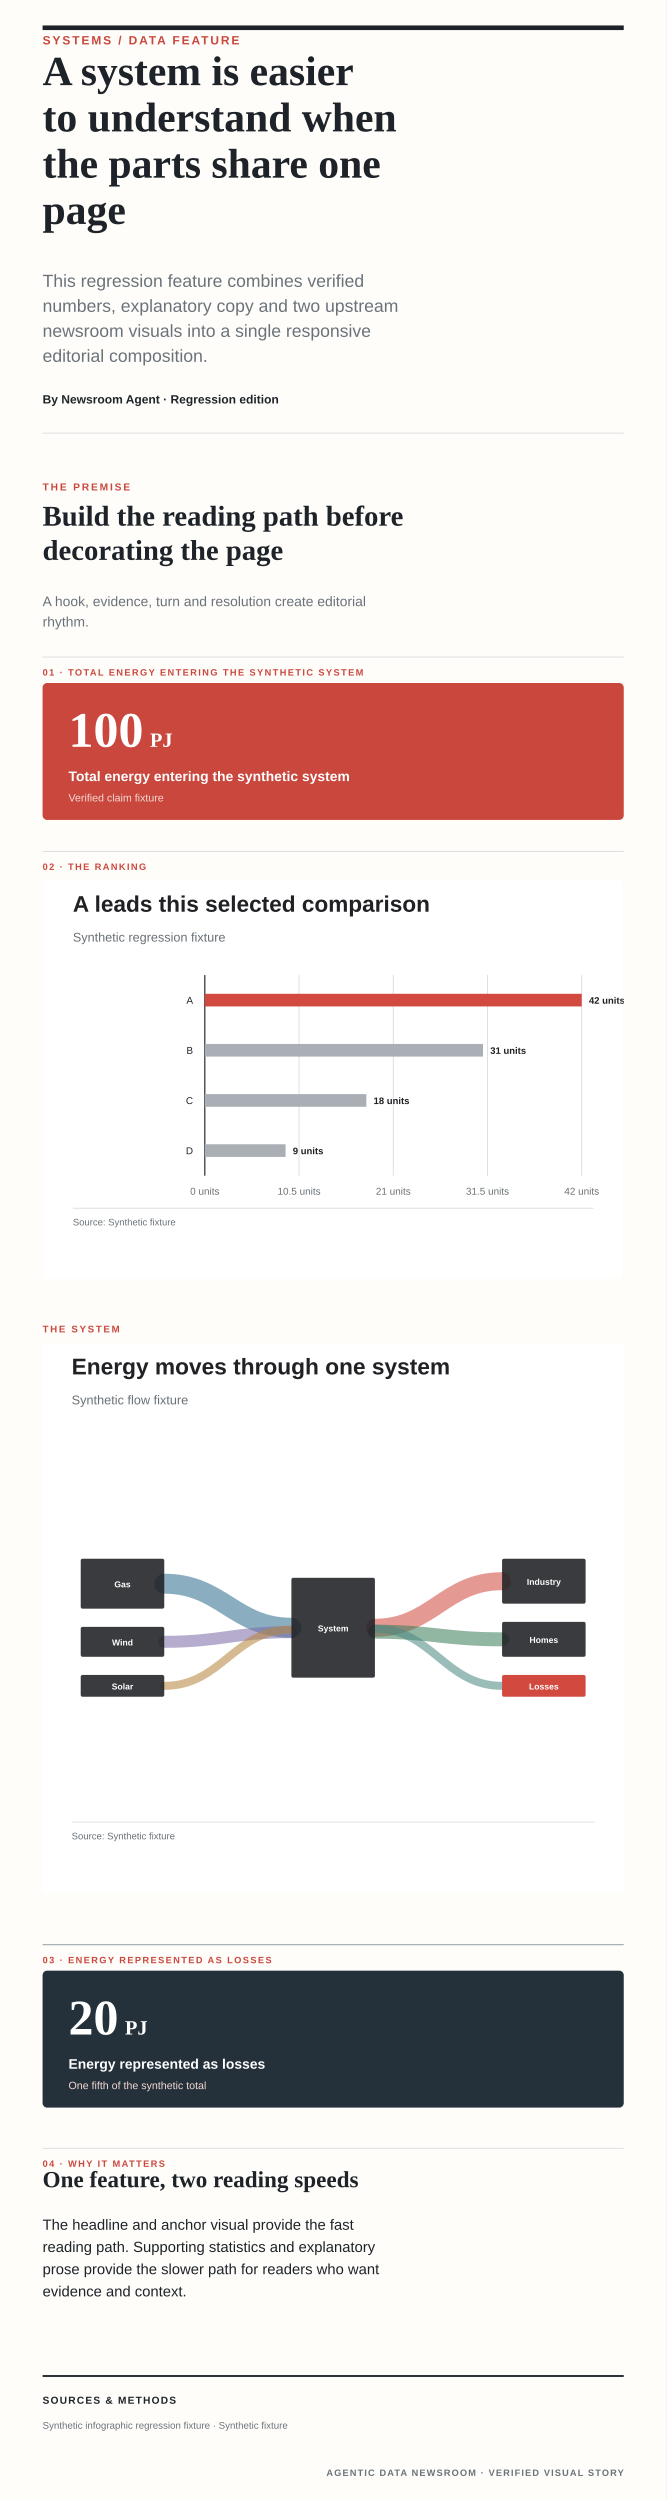
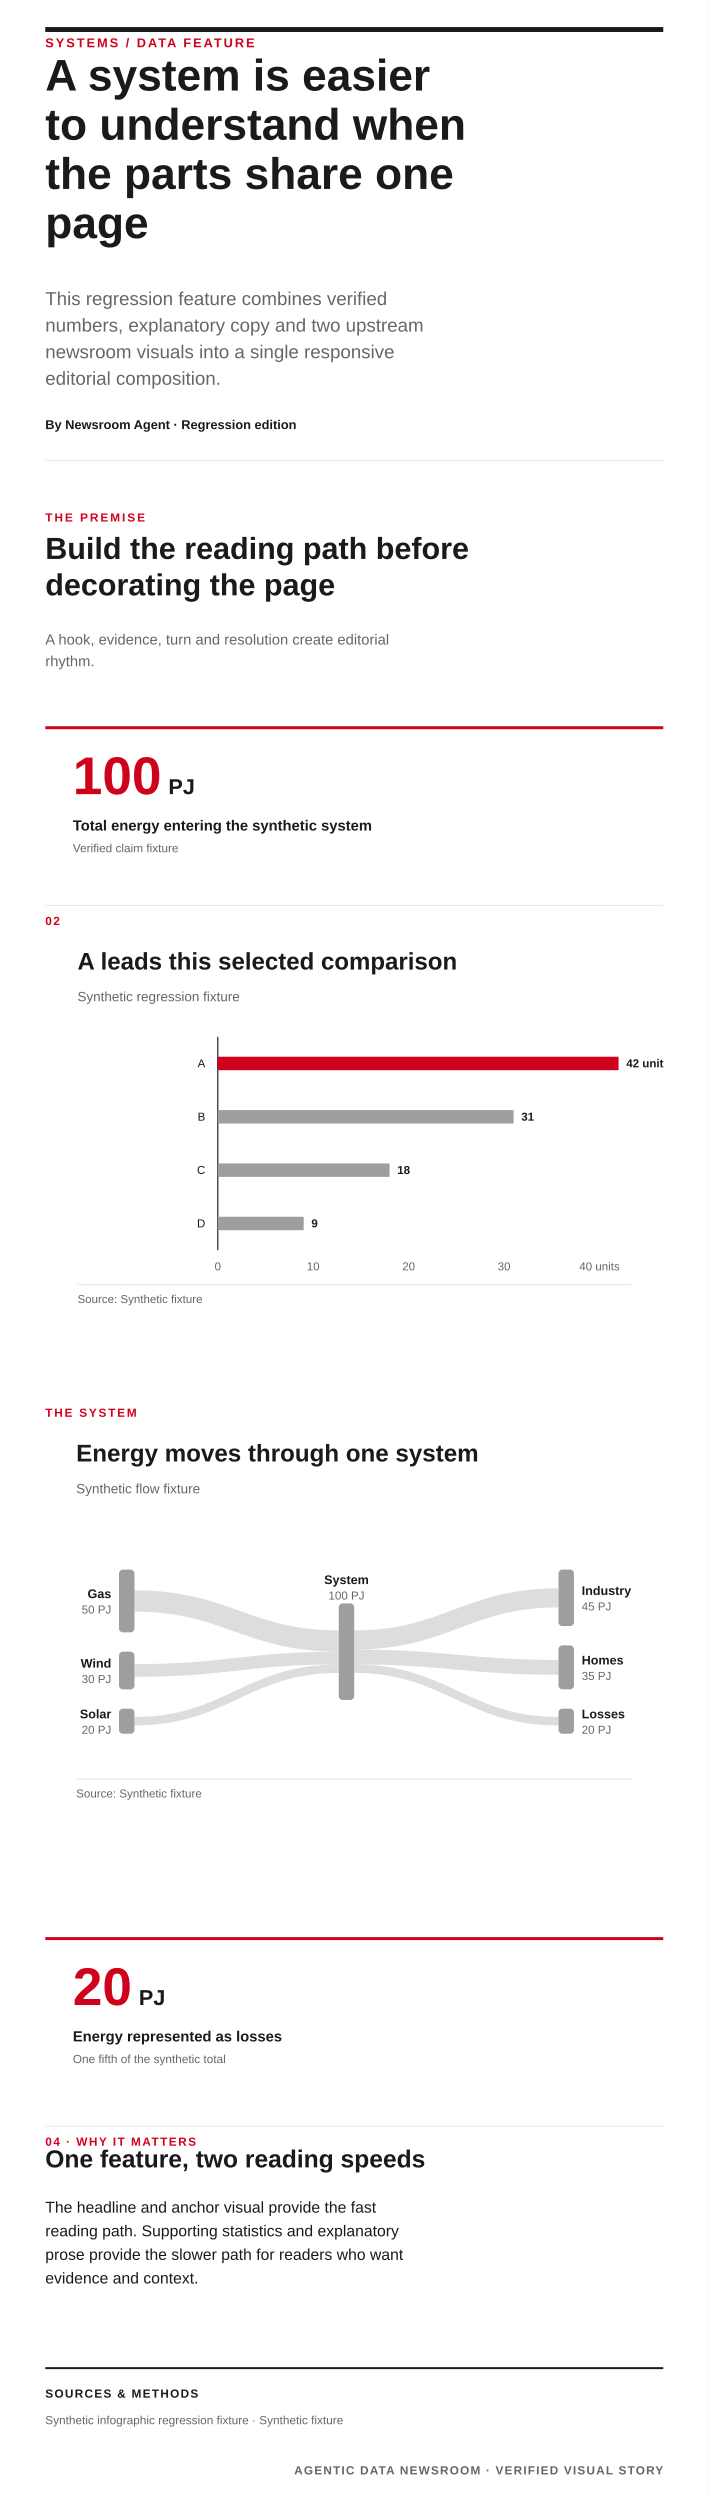
- <svg xmlns="http://www.w3.org/2000/svg" viewBox="0 0 720 2701.406" role="img" aria-labelledby="info-title info-desc" data-infographic-version="1.1.0" data-viewport="mobile" data-layout-strategy="single_column">
-   <rect width="720" height="2701.406" fill="#fffdf9" />
-   <line x1="46" y1="30" x2="674" y2="30" stroke="#1d2329" stroke-width="5" />
-   <text x="46" y="48" font-family="Arial, Helvetica, sans-serif" font-size="13" font-weight="700" letter-spacing="2" fill="#c9473d">SYSTEMS / DATA FEATURE</text>
-   <text x="46" y="92" text-anchor="start" font-family="Georgia, 'Times New Roman', serif" font-size="45" font-weight="700" fill="#1d2329">A system is easier</text>
-   <text x="46" y="142" text-anchor="start" font-family="Georgia, 'Times New Roman', serif" font-size="45" font-weight="700" fill="#1d2329">to understand when</text>
-   <text x="46" y="192" text-anchor="start" font-family="Georgia, 'Times New Roman', serif" font-size="45" font-weight="700" fill="#1d2329">the parts share one</text>
-   <text x="46" y="242" text-anchor="start" font-family="Georgia, 'Times New Roman', serif" font-size="45" font-weight="700" fill="#1d2329">page</text>
-   <text x="46" y="310" text-anchor="start" font-family="Arial, Helvetica, sans-serif" font-size="19" font-weight="400" fill="#69727a">This regression feature combines verified</text>
-   <text x="46" y="337" text-anchor="start" font-family="Arial, Helvetica, sans-serif" font-size="19" font-weight="400" fill="#69727a">numbers, explanatory copy and two upstream</text>
-   <text x="46" y="364" text-anchor="start" font-family="Arial, Helvetica, sans-serif" font-size="19" font-weight="400" fill="#69727a">newsroom visuals into a single responsive</text>
-   <text x="46" y="391" text-anchor="start" font-family="Arial, Helvetica, sans-serif" font-size="19" font-weight="400" fill="#69727a">editorial composition.</text>
-   <text x="46" y="436" font-family="Arial, Helvetica, sans-serif" font-size="13" font-weight="600" fill="#1d2329">By Newsroom Agent  ·  Regression edition</text>
-   <line x1="46" y1="468" x2="674" y2="468" stroke="#d9dde1" stroke-width="1" />
-   <text x="46" y="530" font-family="Arial, Helvetica, sans-serif" font-size="11" font-weight="700" letter-spacing="2" fill="#c9473d">THE PREMISE</text>
-   <text x="46" y="568" text-anchor="start" font-family="Georgia, 'Times New Roman', serif" font-size="31" font-weight="700" fill="#1d2329">Build the reading path before</text>
-   <text x="46" y="605" text-anchor="start" font-family="Georgia, 'Times New Roman', serif" font-size="31" font-weight="700" fill="#1d2329">decorating the page</text>
-   <text x="46" y="655" text-anchor="start" font-family="Arial, Helvetica, sans-serif" font-size="15" font-weight="400" fill="#69727a">A hook, evidence, turn and resolution create editorial</text>
-   <text x="46" y="677" text-anchor="start" font-family="Arial, Helvetica, sans-serif" font-size="15" font-weight="400" fill="#69727a">rhythm.</text>
-   <line x1="46" y1="710" x2="674" y2="710" stroke="#d9dde1" stroke-width="1" />
-   <text x="46" y="730" font-family="Arial, Helvetica, sans-serif" font-size="10" font-weight="700" letter-spacing="1.5" fill="#c9473d">01 · TOTAL ENERGY ENTERING THE SYNTHETIC SYSTEM</text>
-   <rect data-role="hero-stat" data-module-id="stat-total" x="46" y="738" width="628" height="148" rx="5" fill="#c9473d" />
-   <text x="74" y="807" font-family="Georgia, 'Times New Roman', serif" font-size="54" font-weight="700" fill="#ffffff">100<tspan font-size="22" dx="7">PJ</tspan>
+ <svg xmlns="http://www.w3.org/2000/svg" viewBox="0 0 720 2540.481" role="img" aria-labelledby="info-title info-desc" data-infographic-version="1.1.0" data-viewport="mobile" data-layout-strategy="single_column">
+   <rect width="720" height="2540.481" fill="#FFFFFF" />
+   <line x1="46" y1="30" x2="674" y2="30" stroke="#1A1A1A" stroke-width="5" />
+   <text x="46" y="48" font-family="'PingFang SC', 'Heiti SC', 'Noto Sans SC', 'Microsoft YaHei', Arial, Helvetica, sans-serif" font-size="13" font-weight="700" letter-spacing="2" fill="#D0021B">SYSTEMS / DATA FEATURE</text>
+   <text x="46" y="92" text-anchor="start" font-family="'PingFang SC', 'Heiti SC', 'Noto Sans SC', 'Microsoft YaHei', Arial, Helvetica, sans-serif" font-size="45" font-weight="700" fill="#1A1A1A">A system is easier</text>
+   <text x="46" y="142" text-anchor="start" font-family="'PingFang SC', 'Heiti SC', 'Noto Sans SC', 'Microsoft YaHei', Arial, Helvetica, sans-serif" font-size="45" font-weight="700" fill="#1A1A1A">to understand when</text>
+   <text x="46" y="192" text-anchor="start" font-family="'PingFang SC', 'Heiti SC', 'Noto Sans SC', 'Microsoft YaHei', Arial, Helvetica, sans-serif" font-size="45" font-weight="700" fill="#1A1A1A">the parts share one</text>
+   <text x="46" y="242" text-anchor="start" font-family="'PingFang SC', 'Heiti SC', 'Noto Sans SC', 'Microsoft YaHei', Arial, Helvetica, sans-serif" font-size="45" font-weight="700" fill="#1A1A1A">page</text>
+   <text x="46" y="310" text-anchor="start" font-family="'PingFang SC', 'Heiti SC', 'Noto Sans SC', 'Microsoft YaHei', Arial, Helvetica, sans-serif" font-size="19" font-weight="400" fill="#666666">This regression feature combines verified</text>
+   <text x="46" y="337" text-anchor="start" font-family="'PingFang SC', 'Heiti SC', 'Noto Sans SC', 'Microsoft YaHei', Arial, Helvetica, sans-serif" font-size="19" font-weight="400" fill="#666666">numbers, explanatory copy and two upstream</text>
+   <text x="46" y="364" text-anchor="start" font-family="'PingFang SC', 'Heiti SC', 'Noto Sans SC', 'Microsoft YaHei', Arial, Helvetica, sans-serif" font-size="19" font-weight="400" fill="#666666">newsroom visuals into a single responsive</text>
+   <text x="46" y="391" text-anchor="start" font-family="'PingFang SC', 'Heiti SC', 'Noto Sans SC', 'Microsoft YaHei', Arial, Helvetica, sans-serif" font-size="19" font-weight="400" fill="#666666">editorial composition.</text>
+   <text x="46" y="436" font-family="'PingFang SC', 'Heiti SC', 'Noto Sans SC', 'Microsoft YaHei', Arial, Helvetica, sans-serif" font-size="13" font-weight="600" fill="#1A1A1A">By Newsroom Agent  ·  Regression edition</text>
+   <line x1="46" y1="468" x2="674" y2="468" stroke="#E5E5E5" stroke-width="1" />
+   <text x="46" y="530" font-family="'PingFang SC', 'Heiti SC', 'Noto Sans SC', 'Microsoft YaHei', Arial, Helvetica, sans-serif" font-size="12" font-weight="700" letter-spacing="2" fill="#D0021B">THE PREMISE</text>
+   <text x="46" y="568" text-anchor="start" font-family="'PingFang SC', 'Heiti SC', 'Noto Sans SC', 'Microsoft YaHei', Arial, Helvetica, sans-serif" font-size="31" font-weight="700" fill="#1A1A1A">Build the reading path before</text>
+   <text x="46" y="605" text-anchor="start" font-family="'PingFang SC', 'Heiti SC', 'Noto Sans SC', 'Microsoft YaHei', Arial, Helvetica, sans-serif" font-size="31" font-weight="700" fill="#1A1A1A">decorating the page</text>
+   <text x="46" y="655" text-anchor="start" font-family="'PingFang SC', 'Heiti SC', 'Noto Sans SC', 'Microsoft YaHei', Arial, Helvetica, sans-serif" font-size="15" font-weight="400" fill="#666666">A hook, evidence, turn and resolution create editorial</text>
+   <text x="46" y="677" text-anchor="start" font-family="'PingFang SC', 'Heiti SC', 'Noto Sans SC', 'Microsoft YaHei', Arial, Helvetica, sans-serif" font-size="15" font-weight="400" fill="#666666">rhythm.</text>
+   <rect data-role="hero-stat" data-module-id="stat-total" x="46" y="738" width="628" height="3" fill="#D0021B" />
+   <text x="74" y="807" font-family="'PingFang SC', 'Heiti SC', 'Noto Sans SC', 'Microsoft YaHei', Arial, Helvetica, sans-serif" font-size="54" font-weight="700" fill="#D0021B">100<tspan font-size="22" dx="7" fill="#1A1A1A">PJ</tspan>
  </text>
-   <text x="74" y="844" text-anchor="start" font-family="Arial, Helvetica, sans-serif" font-size="15" font-weight="700" fill="#ffffff">Total energy entering the synthetic system</text>
-   <text x="74" y="866" text-anchor="start" font-family="Arial, Helvetica, sans-serif" font-size="11.5" font-weight="400" fill="#f5d9d5">Verified claim fixture</text>
-   <line x1="46" y1="920" x2="674" y2="920" stroke="#d9dde1" stroke-width="1" />
-   <text x="46" y="940" font-family="Arial, Helvetica, sans-serif" font-size="10" font-weight="700" letter-spacing="1.5" fill="#c9473d">02 · THE RANKING</text>
+   <text x="74" y="844" text-anchor="start" font-family="'PingFang SC', 'Heiti SC', 'Noto Sans SC', 'Microsoft YaHei', Arial, Helvetica, sans-serif" font-size="15" font-weight="700" fill="#1A1A1A">Total energy entering the synthetic system</text>
+   <text x="74" y="866" text-anchor="start" font-family="'PingFang SC', 'Heiti SC', 'Noto Sans SC', 'Microsoft YaHei', Arial, Helvetica, sans-serif" font-size="12" font-weight="400" fill="#666666">Verified claim fixture</text>
+   <rect data-role="hero-stat" data-module-id="stat-total" x="46" y="885" width="1" height="1" fill="none" />
+   <line x1="46" y1="920" x2="674" y2="920" stroke="#E5E5E5" stroke-width="1" />
+   <text x="46" y="940" font-family="'PingFang SC', 'Heiti SC', 'Noto Sans SC', 'Microsoft YaHei', Arial, Helvetica, sans-serif" font-size="12" font-weight="700" letter-spacing="1.5" fill="#D0021B">02</text>
  <svg data-role="infographic-visual" data-module-id="bar" x="46" y="952" width="628" height="429.75" viewBox="0 0 640 440" preserveAspectRatio="xMidYMin meet">
-     <rect width="640" height="440" fill="#ffffff" />
-     <text x="32" y="34" text-anchor="start" font-family="Arial, Helvetica, sans-serif" font-size="25" font-weight="700" fill="#202124">A leads this selected comparison</text>
-     <text x="32" y="67" text-anchor="start" font-family="Arial, Helvetica, sans-serif" font-size="14" font-weight="400" fill="#687076">Synthetic regression fixture</text>
-     <line x1="178" y1="104" x2="178" y2="326" stroke="#d9dde1" stroke-width="1" />
-     <text x="178" y="347" text-anchor="middle" font-family="Arial, Helvetica, sans-serif" font-size="11" fill="#687076">0 units</text>
-     <line x1="282.25" y1="104" x2="282.25" y2="326" stroke="#d9dde1" stroke-width="1" />
-     <text x="282.25" y="347" text-anchor="middle" font-family="Arial, Helvetica, sans-serif" font-size="11" fill="#687076">10.5 units</text>
-     <line x1="386.5" y1="104" x2="386.5" y2="326" stroke="#d9dde1" stroke-width="1" />
-     <text x="386.5" y="347" text-anchor="middle" font-family="Arial, Helvetica, sans-serif" font-size="11" fill="#687076">21 units</text>
-     <line x1="490.75" y1="104" x2="490.75" y2="326" stroke="#d9dde1" stroke-width="1" />
-     <text x="490.75" y="347" text-anchor="middle" font-family="Arial, Helvetica, sans-serif" font-size="11" fill="#687076">31.5 units</text>
-     <line x1="595" y1="104" x2="595" y2="326" stroke="#d9dde1" stroke-width="1" />
-     <text x="595" y="347" text-anchor="middle" font-family="Arial, Helvetica, sans-serif" font-size="11" fill="#687076">42 units</text>
-     <line x1="178" y1="104" x2="178" y2="326" stroke="#202124" stroke-width="1.2" />
-     <text x="165" y="135.75" text-anchor="end" font-family="Arial, Helvetica, sans-serif" font-size="11" fill="#202124">A</text>
-     <rect x="178" y="124.75" width="417" height="14" fill="#d1493f" />
-     <text x="603" y="135.75" text-anchor="start" font-family="Arial, Helvetica, sans-serif" font-size="10.5" font-weight="600" fill="#202124">42 units</text>
-     <text x="165" y="191.25" text-anchor="end" font-family="Arial, Helvetica, sans-serif" font-size="11" fill="#202124">B</text>
-     <rect x="178" y="180.25" width="307.786" height="14" fill="#a9afb5" />
-     <text x="493.786" y="191.25" text-anchor="start" font-family="Arial, Helvetica, sans-serif" font-size="10.5" font-weight="600" fill="#202124">31 units</text>
-     <text x="165" y="246.75" text-anchor="end" font-family="Arial, Helvetica, sans-serif" font-size="11" fill="#202124">C</text>
-     <rect x="178" y="235.75" width="178.714" height="14" fill="#a9afb5" />
-     <text x="364.714" y="246.75" text-anchor="start" font-family="Arial, Helvetica, sans-serif" font-size="10.5" font-weight="600" fill="#202124">18 units</text>
-     <text x="165" y="302.25" text-anchor="end" font-family="Arial, Helvetica, sans-serif" font-size="11" fill="#202124">D</text>
-     <rect x="178" y="291.25" width="89.357" height="14" fill="#a9afb5" />
-     <text x="275.357" y="302.25" text-anchor="start" font-family="Arial, Helvetica, sans-serif" font-size="10.5" font-weight="600" fill="#202124">9 units</text>
-     <line x1="32" y1="362" x2="608" y2="362" stroke="#d9dde1" stroke-width="1" />
-     <text x="32" y="381" text-anchor="start" font-family="Arial, Helvetica, sans-serif" font-size="10.5" font-weight="400" fill="#687076">Source: Synthetic fixture</text>
+     <rect width="640" height="440" fill="#FFFFFF" />
+     <text x="32" y="34" text-anchor="start" font-family="'PingFang SC', 'Heiti SC', 'Noto Sans SC', 'Microsoft YaHei', Arial, Helvetica, sans-serif" font-size="25" font-weight="700" fill="#1A1A1A">A leads this selected comparison</text>
+     <text x="32" y="67" text-anchor="start" font-family="'PingFang SC', 'Heiti SC', 'Noto Sans SC', 'Microsoft YaHei', Arial, Helvetica, sans-serif" font-size="14" font-weight="400" fill="#666666">Synthetic regression fixture</text>
+     <text x="178" y="347" text-anchor="middle" font-family="'PingFang SC', 'Heiti SC', 'Noto Sans SC', 'Microsoft YaHei', Arial, Helvetica, sans-serif" font-size="12" fill="#666666">0</text>
+     <text x="277.286" y="347" text-anchor="middle" font-family="'PingFang SC', 'Heiti SC', 'Noto Sans SC', 'Microsoft YaHei', Arial, Helvetica, sans-serif" font-size="12" fill="#666666">10</text>
+     <text x="376.571" y="347" text-anchor="middle" font-family="'PingFang SC', 'Heiti SC', 'Noto Sans SC', 'Microsoft YaHei', Arial, Helvetica, sans-serif" font-size="12" fill="#666666">20</text>
+     <text x="475.857" y="347" text-anchor="middle" font-family="'PingFang SC', 'Heiti SC', 'Noto Sans SC', 'Microsoft YaHei', Arial, Helvetica, sans-serif" font-size="12" fill="#666666">30</text>
+     <text x="575.143" y="347" text-anchor="middle" font-family="'PingFang SC', 'Heiti SC', 'Noto Sans SC', 'Microsoft YaHei', Arial, Helvetica, sans-serif" font-size="12" fill="#666666">40 units</text>
+     <line x1="178" y1="104" x2="178" y2="326" stroke="#1A1A1A" stroke-width="1.2" />
+     <text x="165" y="135.75" text-anchor="end" font-family="'PingFang SC', 'Heiti SC', 'Noto Sans SC', 'Microsoft YaHei', Arial, Helvetica, sans-serif" font-size="12" fill="#1A1A1A">A</text>
+     <rect data-role="data-bar" x="178" y="124.75" width="417" height="14" fill="#D0021B" />
+     <text x="603" y="135.75" text-anchor="start" font-family="'PingFang SC', 'Heiti SC', 'Noto Sans SC', 'Microsoft YaHei', Arial, Helvetica, sans-serif" font-size="12" font-weight="600" fill="#1A1A1A">42 units</text>
+     <text x="165" y="191.25" text-anchor="end" font-family="'PingFang SC', 'Heiti SC', 'Noto Sans SC', 'Microsoft YaHei', Arial, Helvetica, sans-serif" font-size="12" fill="#1A1A1A">B</text>
+     <rect data-role="data-bar" x="178" y="180.25" width="307.786" height="14" fill="#9E9E9E" />
+     <text x="493.786" y="191.25" text-anchor="start" font-family="'PingFang SC', 'Heiti SC', 'Noto Sans SC', 'Microsoft YaHei', Arial, Helvetica, sans-serif" font-size="12" font-weight="600" fill="#1A1A1A">31</text>
+     <text x="165" y="246.75" text-anchor="end" font-family="'PingFang SC', 'Heiti SC', 'Noto Sans SC', 'Microsoft YaHei', Arial, Helvetica, sans-serif" font-size="12" fill="#1A1A1A">C</text>
+     <rect data-role="data-bar" x="178" y="235.75" width="178.714" height="14" fill="#9E9E9E" />
+     <text x="364.714" y="246.75" text-anchor="start" font-family="'PingFang SC', 'Heiti SC', 'Noto Sans SC', 'Microsoft YaHei', Arial, Helvetica, sans-serif" font-size="12" font-weight="600" fill="#1A1A1A">18</text>
+     <text x="165" y="302.25" text-anchor="end" font-family="'PingFang SC', 'Heiti SC', 'Noto Sans SC', 'Microsoft YaHei', Arial, Helvetica, sans-serif" font-size="12" fill="#1A1A1A">D</text>
+     <rect data-role="data-bar" x="178" y="291.25" width="89.357" height="14" fill="#9E9E9E" />
+     <text x="275.357" y="302.25" text-anchor="start" font-family="'PingFang SC', 'Heiti SC', 'Noto Sans SC', 'Microsoft YaHei', Arial, Helvetica, sans-serif" font-size="12" font-weight="600" fill="#1A1A1A">9</text>
+     <line x1="32" y1="362" x2="608" y2="362" stroke="#E5E5E5" stroke-width="1" />
+     <text x="32" y="381" text-anchor="start" font-family="'PingFang SC', 'Heiti SC', 'Noto Sans SC', 'Microsoft YaHei', Arial, Helvetica, sans-serif" font-size="12" font-weight="400" fill="#666666">Source: Synthetic fixture</text>
  </svg>
-   <text x="46" y="1439.75" font-family="Arial, Helvetica, sans-serif" font-size="10.5" font-weight="700" letter-spacing="1.8" fill="#c9473d">THE SYSTEM</text>
-   <svg data-role="infographic-visual" data-module-id="flow" x="46" y="1451.75" width="628" height="593.656" viewBox="0 0 640 605" preserveAspectRatio="xMidYMin meet">
-     <rect width="640" height="605" fill="#ffffff" />
-     <text x="32" y="34" text-anchor="start" font-family="Arial, Helvetica, sans-serif" font-size="25" font-weight="700" fill="#202124">Energy moves through one system</text>
-     <text x="32" y="67" text-anchor="start" font-family="Arial, Helvetica, sans-serif" font-size="14" font-weight="400" fill="#687076">Synthetic flow fixture</text>
-     <path data-role="flow-hit" data-flow-key="Gas→System" d="M134,264.5 C197,264.5 211,313 274,313" fill="none" stroke="transparent" stroke-width="55" stroke-linecap="round" pointer-events="stroke" />
-     <path data-role="flow-link" data-flow-key="Gas→System" d="M134,264.5 C197,264.5 211,313 274,313" fill="none" stroke="#2f6f8f" stroke-width="22" stroke-opacity="0.56" stroke-linecap="round" pointer-events="none" />
-     <path data-role="flow-hit" data-flow-key="System→Industry" d="M366,313 C429,313 443,261.75 506,261.75" fill="none" stroke="transparent" stroke-width="49.5" stroke-linecap="round" pointer-events="stroke" />
-     <path data-role="flow-link" data-flow-key="System→Industry" d="M366,313 C429,313 443,261.75 506,261.75" fill="none" stroke="#d1493f" stroke-width="19.8" stroke-opacity="0.56" stroke-linecap="round" pointer-events="none" />
-     <path data-role="flow-hit" data-flow-key="System→Homes" d="M366,317.356 C429,317.356 443,325.75 506,325.75" fill="none" stroke="transparent" stroke-width="38.5" stroke-linecap="round" pointer-events="stroke" />
-     <path data-role="flow-link" data-flow-key="System→Homes" d="M366,317.356 C429,317.356 443,325.75 506,325.75" fill="none" stroke="#3c7d5a" stroke-width="15.4" stroke-opacity="0.56" stroke-linecap="round" pointer-events="none" />
-     <path data-role="flow-hit" data-flow-key="Wind→System" d="M134,328.5 C197,328.5 211,317.84 274,317.84" fill="none" stroke="transparent" stroke-width="33" stroke-linecap="round" pointer-events="stroke" />
-     <path data-role="flow-link" data-flow-key="Wind→System" d="M134,328.5 C197,328.5 211,317.84 274,317.84" fill="none" stroke="#7b6ba8" stroke-width="13.2" stroke-opacity="0.56" stroke-linecap="round" pointer-events="none" />
-     <path data-role="flow-hit" data-flow-key="Solar→System" d="M134,377 C197,377 211,314.936 274,314.936" fill="none" stroke="transparent" stroke-width="22" stroke-linecap="round" pointer-events="stroke" />
-     <path data-role="flow-link" data-flow-key="Solar→System" d="M134,377 C197,377 211,314.936 274,314.936" fill="none" stroke="#b7843e" stroke-width="8.8" stroke-opacity="0.56" stroke-linecap="round" pointer-events="none" />
-     <path data-role="flow-hit" data-flow-key="System→Losses" d="M366,313.968 C429,313.968 443,377 506,377" fill="none" stroke="transparent" stroke-width="22" stroke-linecap="round" pointer-events="stroke" />
-     <path data-role="flow-link" data-flow-key="System→Losses" d="M366,313.968 C429,313.968 443,377 506,377" fill="none" stroke="#4c8a83" stroke-width="8.8" stroke-opacity="0.56" stroke-linecap="round" pointer-events="none" />
-     <rect data-role="flow-node" x="42" y="237" width="92" height="55" rx="2" fill="#202124" opacity="0.88" />
-     <text x="88" y="268.5" text-anchor="middle" font-family="Arial, Helvetica, sans-serif" font-size="9.5" font-weight="600" fill="#fff">Gas</text>
-     <rect data-role="flow-node" x="42" y="312" width="92" height="33" rx="2" fill="#202124" opacity="0.88" />
-     <text x="88" y="332.5" text-anchor="middle" font-family="Arial, Helvetica, sans-serif" font-size="9.5" font-weight="600" fill="#fff">Wind</text>
-     <rect data-role="flow-node" x="42" y="365" width="92" height="24" rx="2" fill="#202124" opacity="0.88" />
-     <text x="88" y="381" text-anchor="middle" font-family="Arial, Helvetica, sans-serif" font-size="9.5" font-weight="600" fill="#fff">Solar</text>
-     <rect data-role="flow-node" x="274" y="258" width="92" height="110" rx="2" fill="#202124" opacity="0.88" />
-     <text x="320" y="317" text-anchor="middle" font-family="Arial, Helvetica, sans-serif" font-size="9.5" font-weight="600" fill="#fff">System</text>
-     <rect data-role="flow-node" x="506" y="237" width="92" height="49.5" rx="2" fill="#202124" opacity="0.88" />
-     <text x="552" y="265.75" text-anchor="middle" font-family="Arial, Helvetica, sans-serif" font-size="9.5" font-weight="600" fill="#fff">Industry</text>
-     <rect data-role="flow-node" x="506" y="306.5" width="92" height="38.5" rx="2" fill="#202124" opacity="0.88" />
-     <text x="552" y="329.75" text-anchor="middle" font-family="Arial, Helvetica, sans-serif" font-size="9.5" font-weight="600" fill="#fff">Homes</text>
-     <rect data-role="flow-node" x="506" y="365" width="92" height="24" rx="2" fill="#d1493f" opacity="1" />
-     <text x="552" y="381" text-anchor="middle" font-family="Arial, Helvetica, sans-serif" font-size="9.5" font-weight="600" fill="#fff">Losses</text>
-     <line x1="32" y1="527" x2="608" y2="527" stroke="#d9dde1" stroke-width="1" />
-     <text x="32" y="546" text-anchor="start" font-family="Arial, Helvetica, sans-serif" font-size="10.5" font-weight="400" fill="#687076">Source: Synthetic fixture</text>
+   <text x="46" y="1439.75" font-family="'PingFang SC', 'Heiti SC', 'Noto Sans SC', 'Microsoft YaHei', Arial, Helvetica, sans-serif" font-size="12" font-weight="700" letter-spacing="1.8" fill="#D0021B">THE SYSTEM</text>
+   <svg data-role="infographic-visual" data-module-id="flow" x="46" y="1451.75" width="628" height="432.731" viewBox="0 0 640 441" preserveAspectRatio="xMidYMin meet">
+     <rect width="640" height="441" fill="#FFFFFF" />
+     <text x="32" y="34" text-anchor="start" font-family="'PingFang SC', 'Heiti SC', 'Noto Sans SC', 'Microsoft YaHei', Arial, Helvetica, sans-serif" font-size="25" font-weight="700" fill="#1A1A1A">Energy moves through one system</text>
+     <text x="32" y="67" text-anchor="start" font-family="'PingFang SC', 'Heiti SC', 'Noto Sans SC', 'Microsoft YaHei', Arial, Helvetica, sans-serif" font-size="14" font-weight="400" fill="#666666">Synthetic flow fixture</text>
+     <path data-role="flow-hit" data-flow-key="Solar→System" d="M92.36,303 C187.571,303 208.729,248.6 303.94,248.6" fill="none" stroke="transparent" stroke-width="22" stroke-linecap="round" pointer-events="stroke" />
+     <path data-role="flow-link" data-flow-key="Solar→System" d="M92.36,303 C187.571,303 208.729,248.6 303.94,248.6" fill="none" stroke="#9E9E9E" stroke-width="8.8" stroke-opacity="0.35" stroke-linecap="butt" pointer-events="none" />
+     <path data-role="flow-hit" data-flow-key="Wind→System" d="M92.36,250.5 C187.571,250.5 208.729,237.6 303.94,237.6" fill="none" stroke="transparent" stroke-width="33" stroke-linecap="round" pointer-events="stroke" />
+     <path data-role="flow-link" data-flow-key="Wind→System" d="M92.36,250.5 C187.571,250.5 208.729,237.6 303.94,237.6" fill="none" stroke="#9E9E9E" stroke-width="13.2" stroke-opacity="0.35" stroke-linecap="butt" pointer-events="none" />
+     <path data-role="flow-hit" data-flow-key="Gas→System" d="M92.36,178.5 C187.571,178.5 208.729,220 303.94,220" fill="none" stroke="transparent" stroke-width="55" stroke-linecap="round" pointer-events="stroke" />
+     <path data-role="flow-link" data-flow-key="Gas→System" d="M92.36,178.5 C187.571,178.5 208.729,220 303.94,220" fill="none" stroke="#9E9E9E" stroke-width="22" stroke-opacity="0.35" stroke-linecap="butt" pointer-events="none" />
+     <path data-role="flow-hit" data-flow-key="System→Homes" d="M319.94,236.5 C415.151,236.5 436.309,247.25 531.52,247.25" fill="none" stroke="transparent" stroke-width="38.5" stroke-linecap="round" pointer-events="stroke" />
+     <path data-role="flow-link" data-flow-key="System→Homes" d="M319.94,236.5 C415.151,236.5 436.309,247.25 531.52,247.25" fill="none" stroke="#9E9E9E" stroke-width="15.4" stroke-opacity="0.35" stroke-linecap="butt" pointer-events="none" />
+     <path data-role="flow-hit" data-flow-key="System→Industry" d="M319.94,218.9 C415.151,218.9 436.309,175.25 531.52,175.25" fill="none" stroke="transparent" stroke-width="49.5" stroke-linecap="round" pointer-events="stroke" />
+     <path data-role="flow-link" data-flow-key="System→Industry" d="M319.94,218.9 C415.151,218.9 436.309,175.25 531.52,175.25" fill="none" stroke="#9E9E9E" stroke-width="19.8" stroke-opacity="0.35" stroke-linecap="butt" pointer-events="none" />
+     <path data-role="flow-hit" data-flow-key="System→Losses" d="M319.94,248.6 C415.151,248.6 436.309,303 531.52,303" fill="none" stroke="transparent" stroke-width="22" stroke-linecap="round" pointer-events="stroke" />
+     <path data-role="flow-link" data-flow-key="System→Losses" d="M319.94,248.6 C415.151,248.6 436.309,303 531.52,303" fill="none" stroke="#9E9E9E" stroke-width="8.8" stroke-opacity="0.35" stroke-linecap="butt" pointer-events="none" />
+     <rect data-role="flow-node" data-value="50" x="76.36" y="146" width="16" height="65" rx="4" fill="#9E9E9E" />
+     <text data-role="flow-node-label" x="68.36" y="175.5" text-anchor="end" font-family="'PingFang SC', 'Heiti SC', 'Noto Sans SC', 'Microsoft YaHei', Arial, Helvetica, sans-serif" font-size="13" font-weight="700" fill="#1A1A1A">Gas</text>
+     <text data-role="flow-node-value" x="68.36" y="191.5" text-anchor="end" font-family="'PingFang SC', 'Heiti SC', 'Noto Sans SC', 'Microsoft YaHei', Arial, Helvetica, sans-serif" font-size="12" fill="#666666">50 PJ</text>
+     <rect data-role="flow-node" data-value="30" x="76.36" y="231" width="16" height="39" rx="4" fill="#9E9E9E" />
+     <text data-role="flow-node-label" x="68.36" y="247.5" text-anchor="end" font-family="'PingFang SC', 'Heiti SC', 'Noto Sans SC', 'Microsoft YaHei', Arial, Helvetica, sans-serif" font-size="13" font-weight="700" fill="#1A1A1A">Wind</text>
+     <text data-role="flow-node-value" x="68.36" y="263.5" text-anchor="end" font-family="'PingFang SC', 'Heiti SC', 'Noto Sans SC', 'Microsoft YaHei', Arial, Helvetica, sans-serif" font-size="12" fill="#666666">30 PJ</text>
+     <rect data-role="flow-node" data-value="20" x="76.36" y="290" width="16" height="26" rx="4" fill="#9E9E9E" />
+     <text data-role="flow-node-label" x="68.36" y="300" text-anchor="end" font-family="'PingFang SC', 'Heiti SC', 'Noto Sans SC', 'Microsoft YaHei', Arial, Helvetica, sans-serif" font-size="13" font-weight="700" fill="#1A1A1A">Solar</text>
+     <text data-role="flow-node-value" x="68.36" y="316" text-anchor="end" font-family="'PingFang SC', 'Heiti SC', 'Noto Sans SC', 'Microsoft YaHei', Arial, Helvetica, sans-serif" font-size="12" fill="#666666">20 PJ</text>
+     <rect data-role="flow-node" data-value="100" x="303.94" y="181" width="16" height="100" rx="4" fill="#9E9E9E" />
+     <text data-role="flow-node-label" x="311.94" y="161" text-anchor="middle" font-family="'PingFang SC', 'Heiti SC', 'Noto Sans SC', 'Microsoft YaHei', Arial, Helvetica, sans-serif" font-size="13" font-weight="700" fill="#1A1A1A">System</text>
+     <text data-role="flow-node-value" x="311.94" y="177" text-anchor="middle" font-family="'PingFang SC', 'Heiti SC', 'Noto Sans SC', 'Microsoft YaHei', Arial, Helvetica, sans-serif" font-size="12" fill="#666666">100 PJ</text>
+     <rect data-role="flow-node" data-value="45" x="531.52" y="146" width="16" height="58.5" rx="4" fill="#9E9E9E" />
+     <text data-role="flow-node-label" x="555.52" y="172.25" text-anchor="start" font-family="'PingFang SC', 'Heiti SC', 'Noto Sans SC', 'Microsoft YaHei', Arial, Helvetica, sans-serif" font-size="13" font-weight="700" fill="#1A1A1A">Industry</text>
+     <text data-role="flow-node-value" x="555.52" y="188.25" text-anchor="start" font-family="'PingFang SC', 'Heiti SC', 'Noto Sans SC', 'Microsoft YaHei', Arial, Helvetica, sans-serif" font-size="12" fill="#666666">45 PJ</text>
+     <rect data-role="flow-node" data-value="35" x="531.52" y="224.5" width="16" height="45.5" rx="4" fill="#9E9E9E" />
+     <text data-role="flow-node-label" x="555.52" y="244.25" text-anchor="start" font-family="'PingFang SC', 'Heiti SC', 'Noto Sans SC', 'Microsoft YaHei', Arial, Helvetica, sans-serif" font-size="13" font-weight="700" fill="#1A1A1A">Homes</text>
+     <text data-role="flow-node-value" x="555.52" y="260.25" text-anchor="start" font-family="'PingFang SC', 'Heiti SC', 'Noto Sans SC', 'Microsoft YaHei', Arial, Helvetica, sans-serif" font-size="12" fill="#666666">35 PJ</text>
+     <rect data-role="flow-node" data-value="20" x="531.52" y="290" width="16" height="26" rx="4" fill="#9E9E9E" />
+     <text data-role="flow-node-label" x="555.52" y="300" text-anchor="start" font-family="'PingFang SC', 'Heiti SC', 'Noto Sans SC', 'Microsoft YaHei', Arial, Helvetica, sans-serif" font-size="13" font-weight="700" fill="#1A1A1A">Losses</text>
+     <text data-role="flow-node-value" x="555.52" y="316" text-anchor="start" font-family="'PingFang SC', 'Heiti SC', 'Noto Sans SC', 'Microsoft YaHei', Arial, Helvetica, sans-serif" font-size="12" fill="#666666">20 PJ</text>
+     <line x1="32" y1="363" x2="608" y2="363" stroke="#E5E5E5" stroke-width="1" />
+     <text x="32" y="382" text-anchor="start" font-family="'PingFang SC', 'Heiti SC', 'Noto Sans SC', 'Microsoft YaHei', Arial, Helvetica, sans-serif" font-size="12" font-weight="400" fill="#666666">Source: Synthetic fixture</text>
  </svg>
-   <line x1="46" y1="2101.406" x2="674" y2="2101.406" stroke="#8a959d" stroke-width="1" />
-   <text x="46" y="2121.406" font-family="Arial, Helvetica, sans-serif" font-size="10" font-weight="700" letter-spacing="1.5" fill="#c9473d">03 · ENERGY REPRESENTED AS LOSSES</text>
-   <rect data-role="hero-stat" data-module-id="stat-loss" x="46" y="2129.406" width="628" height="148" rx="5" fill="#24313a" />
-   <text x="74" y="2198.406" font-family="Georgia, 'Times New Roman', serif" font-size="54" font-weight="700" fill="#ffffff">20<tspan font-size="22" dx="7">PJ</tspan>
+   <rect data-role="hero-stat" data-module-id="stat-loss" x="46" y="1968.481" width="628" height="3" fill="#D0021B" />
+   <text x="74" y="2037.481" font-family="'PingFang SC', 'Heiti SC', 'Noto Sans SC', 'Microsoft YaHei', Arial, Helvetica, sans-serif" font-size="54" font-weight="700" fill="#D0021B">20<tspan font-size="22" dx="7" fill="#1A1A1A">PJ</tspan>
  </text>
-   <text x="74" y="2235.406" text-anchor="start" font-family="Arial, Helvetica, sans-serif" font-size="15" font-weight="700" fill="#ffffff">Energy represented as losses</text>
-   <text x="74" y="2257.406" text-anchor="start" font-family="Arial, Helvetica, sans-serif" font-size="11.5" font-weight="400" fill="#f5d9d5">One fifth of the synthetic total</text>
-   <line x1="46" y1="2321.406" x2="674" y2="2321.406" stroke="#d9dde1" stroke-width="1" />
-   <text x="46" y="2341.406" font-family="Arial, Helvetica, sans-serif" font-size="10" font-weight="700" letter-spacing="1.5" fill="#c9473d">04 · WHY IT MATTERS</text>
-   <text x="46" y="2363.406" text-anchor="start" font-family="Georgia, 'Times New Roman', serif" font-size="25" font-weight="700" fill="#1d2329">One feature, two reading speeds</text>
-   <text x="46" y="2409.406" text-anchor="start" font-family="Arial, Helvetica, sans-serif" font-size="16" font-weight="400" fill="#1d2329">The headline and anchor visual provide the fast</text>
-   <text x="46" y="2433.406" text-anchor="start" font-family="Arial, Helvetica, sans-serif" font-size="16" font-weight="400" fill="#1d2329">reading path. Supporting statistics and explanatory</text>
-   <text x="46" y="2457.406" text-anchor="start" font-family="Arial, Helvetica, sans-serif" font-size="16" font-weight="400" fill="#1d2329">prose provide the slower path for readers who want</text>
-   <text x="46" y="2481.406" text-anchor="start" font-family="Arial, Helvetica, sans-serif" font-size="16" font-weight="400" fill="#1d2329">evidence and context.</text>
-   <line x1="46" y1="2567.406" x2="674" y2="2567.406" stroke="#1d2329" stroke-width="2" />
-   <text x="46" y="2597.406" font-family="Arial, Helvetica, sans-serif" font-size="11" font-weight="700" letter-spacing="1.3" fill="#1d2329">SOURCES &amp; METHODS</text>
-   <text x="46" y="2624.406" text-anchor="start" font-family="Arial, Helvetica, sans-serif" font-size="10.5" font-weight="400" fill="#69727a">Synthetic infographic regression fixture · Synthetic fixture</text>
-   <text x="674" y="2675.406" text-anchor="end" font-family="Arial, Helvetica, sans-serif" font-size="10" font-weight="700" letter-spacing="1.2" fill="#69727a">AGENTIC DATA NEWSROOM · VERIFIED VISUAL STORY</text>
+   <text x="74" y="2074.481" text-anchor="start" font-family="'PingFang SC', 'Heiti SC', 'Noto Sans SC', 'Microsoft YaHei', Arial, Helvetica, sans-serif" font-size="15" font-weight="700" fill="#1A1A1A">Energy represented as losses</text>
+   <text x="74" y="2096.481" text-anchor="start" font-family="'PingFang SC', 'Heiti SC', 'Noto Sans SC', 'Microsoft YaHei', Arial, Helvetica, sans-serif" font-size="12" font-weight="400" fill="#666666">One fifth of the synthetic total</text>
+   <rect data-role="hero-stat" data-module-id="stat-loss" x="46" y="2115.481" width="1" height="1" fill="none" />
+   <line x1="46" y1="2160.481" x2="674" y2="2160.481" stroke="#E5E5E5" stroke-width="1" />
+   <text x="46" y="2180.481" font-family="'PingFang SC', 'Heiti SC', 'Noto Sans SC', 'Microsoft YaHei', Arial, Helvetica, sans-serif" font-size="12" font-weight="700" letter-spacing="1.5" fill="#D0021B">04 · WHY IT MATTERS</text>
+   <text x="46" y="2202.481" text-anchor="start" font-family="'PingFang SC', 'Heiti SC', 'Noto Sans SC', 'Microsoft YaHei', Arial, Helvetica, sans-serif" font-size="25" font-weight="700" fill="#1A1A1A">One feature, two reading speeds</text>
+   <text x="46" y="2248.481" text-anchor="start" font-family="'PingFang SC', 'Heiti SC', 'Noto Sans SC', 'Microsoft YaHei', Arial, Helvetica, sans-serif" font-size="16" font-weight="400" fill="#1A1A1A">The headline and anchor visual provide the fast</text>
+   <text x="46" y="2272.481" text-anchor="start" font-family="'PingFang SC', 'Heiti SC', 'Noto Sans SC', 'Microsoft YaHei', Arial, Helvetica, sans-serif" font-size="16" font-weight="400" fill="#1A1A1A">reading path. Supporting statistics and explanatory</text>
+   <text x="46" y="2296.481" text-anchor="start" font-family="'PingFang SC', 'Heiti SC', 'Noto Sans SC', 'Microsoft YaHei', Arial, Helvetica, sans-serif" font-size="16" font-weight="400" fill="#1A1A1A">prose provide the slower path for readers who want</text>
+   <text x="46" y="2320.481" text-anchor="start" font-family="'PingFang SC', 'Heiti SC', 'Noto Sans SC', 'Microsoft YaHei', Arial, Helvetica, sans-serif" font-size="16" font-weight="400" fill="#1A1A1A">evidence and context.</text>
+   <line x1="46" y1="2406.481" x2="674" y2="2406.481" stroke="#1A1A1A" stroke-width="2" />
+   <text x="46" y="2436.481" font-family="'PingFang SC', 'Heiti SC', 'Noto Sans SC', 'Microsoft YaHei', Arial, Helvetica, sans-serif" font-size="12" font-weight="700" letter-spacing="1.3" fill="#1A1A1A">SOURCES &amp; METHODS</text>
+   <text x="46" y="2463.481" text-anchor="start" font-family="'PingFang SC', 'Heiti SC', 'Noto Sans SC', 'Microsoft YaHei', Arial, Helvetica, sans-serif" font-size="12" font-weight="400" fill="#666666">Synthetic infographic regression fixture · Synthetic fixture</text>
+   <text x="674" y="2514.481" text-anchor="end" font-family="'PingFang SC', 'Heiti SC', 'Noto Sans SC', 'Microsoft YaHei', Arial, Helvetica, sans-serif" font-size="12" font-weight="700" letter-spacing="1.2" fill="#666666">AGENTIC DATA NEWSROOM · VERIFIED VISUAL STORY</text>
  <rect data-role="module-boundary" data-module-id="section-1" x="46" y="486" width="628" height="190" fill="none" stroke="none" />
  <rect data-role="module-boundary" data-module-id="stat-total" x="46" y="710" width="628" height="176" fill="none" stroke="none" />
  <rect data-role="module-boundary" data-module-id="bar" x="46" y="920" width="628" height="467.75" fill="none" stroke="none" />
-   <rect data-role="module-boundary" data-module-id="flow" x="46" y="1421.75" width="628" height="629.656" fill="none" stroke="none" />
-   <rect data-role="module-boundary" data-module-id="stat-loss" x="46" y="2101.406" width="628" height="176" fill="none" stroke="none" />
-   <rect data-role="module-boundary" data-module-id="text" x="46" y="2321.406" width="628" height="196" fill="none" stroke="none" />
+   <rect data-role="module-boundary" data-module-id="flow" x="46" y="1421.75" width="628" height="468.731" fill="none" stroke="none" />
+   <rect data-role="module-boundary" data-module-id="stat-loss" x="46" y="1940.481" width="628" height="176" fill="none" stroke="none" />
+   <rect data-role="module-boundary" data-module-id="text" x="46" y="2160.481" width="628" height="196" fill="none" stroke="none" />
</svg>
